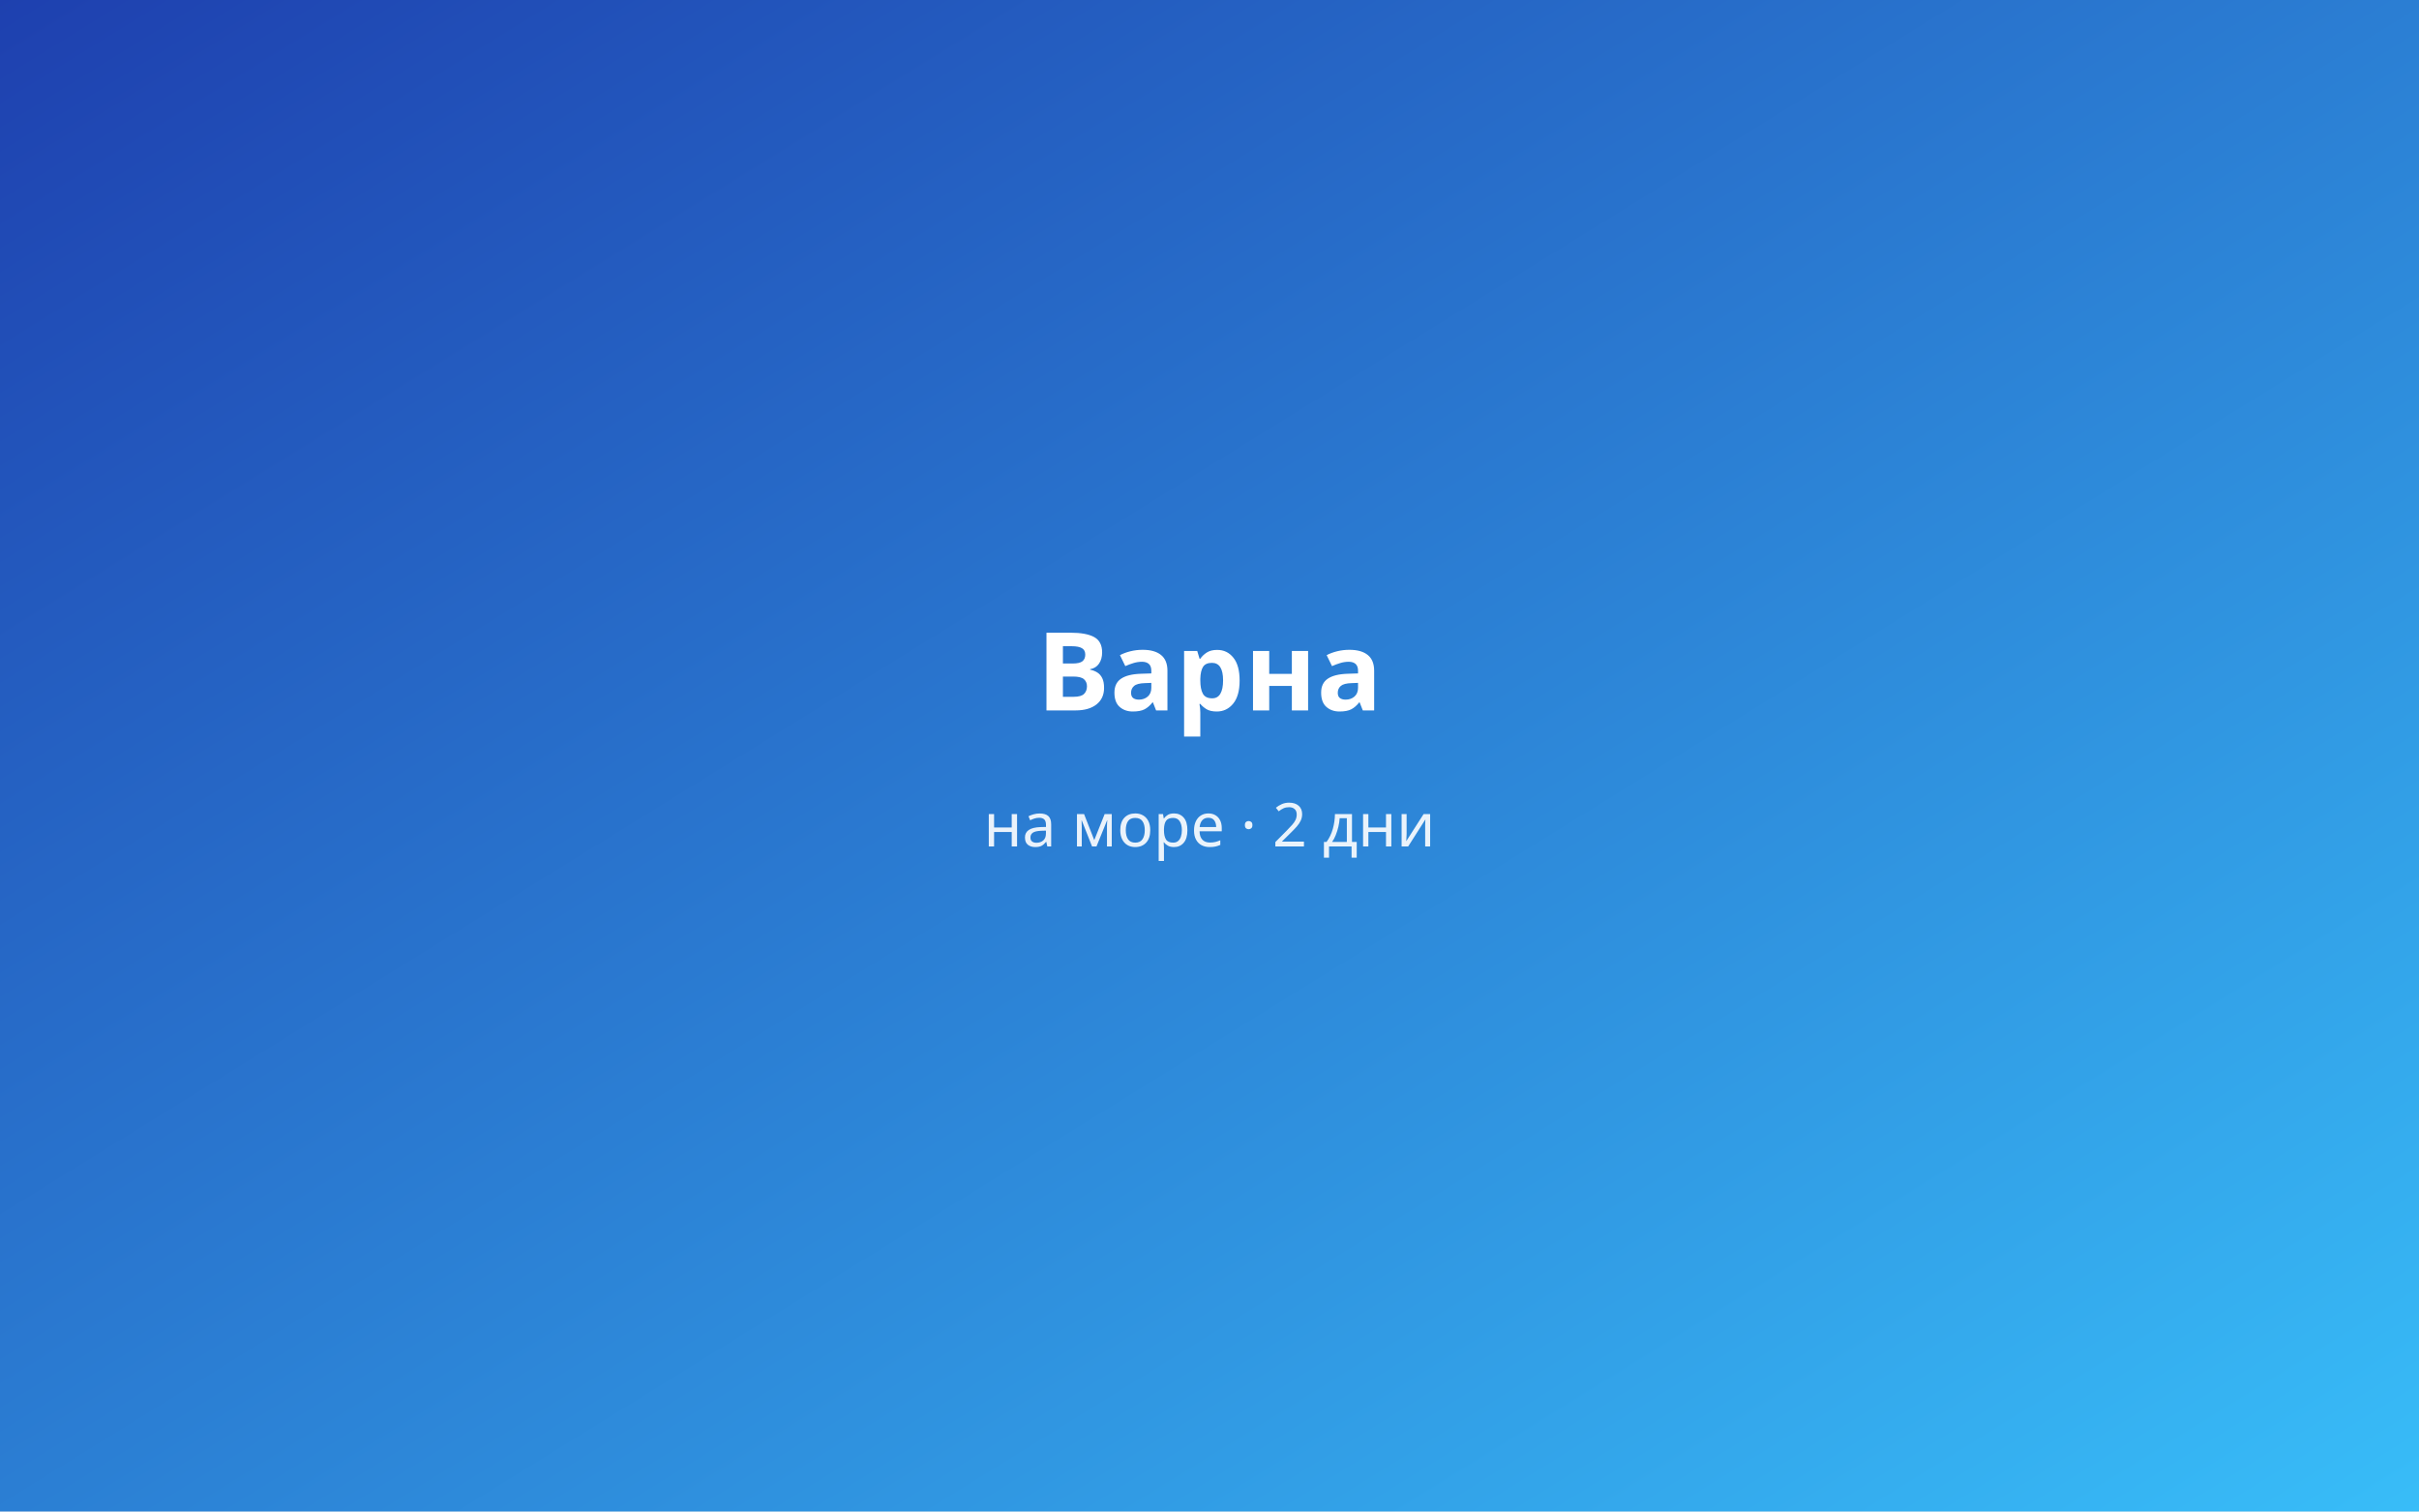
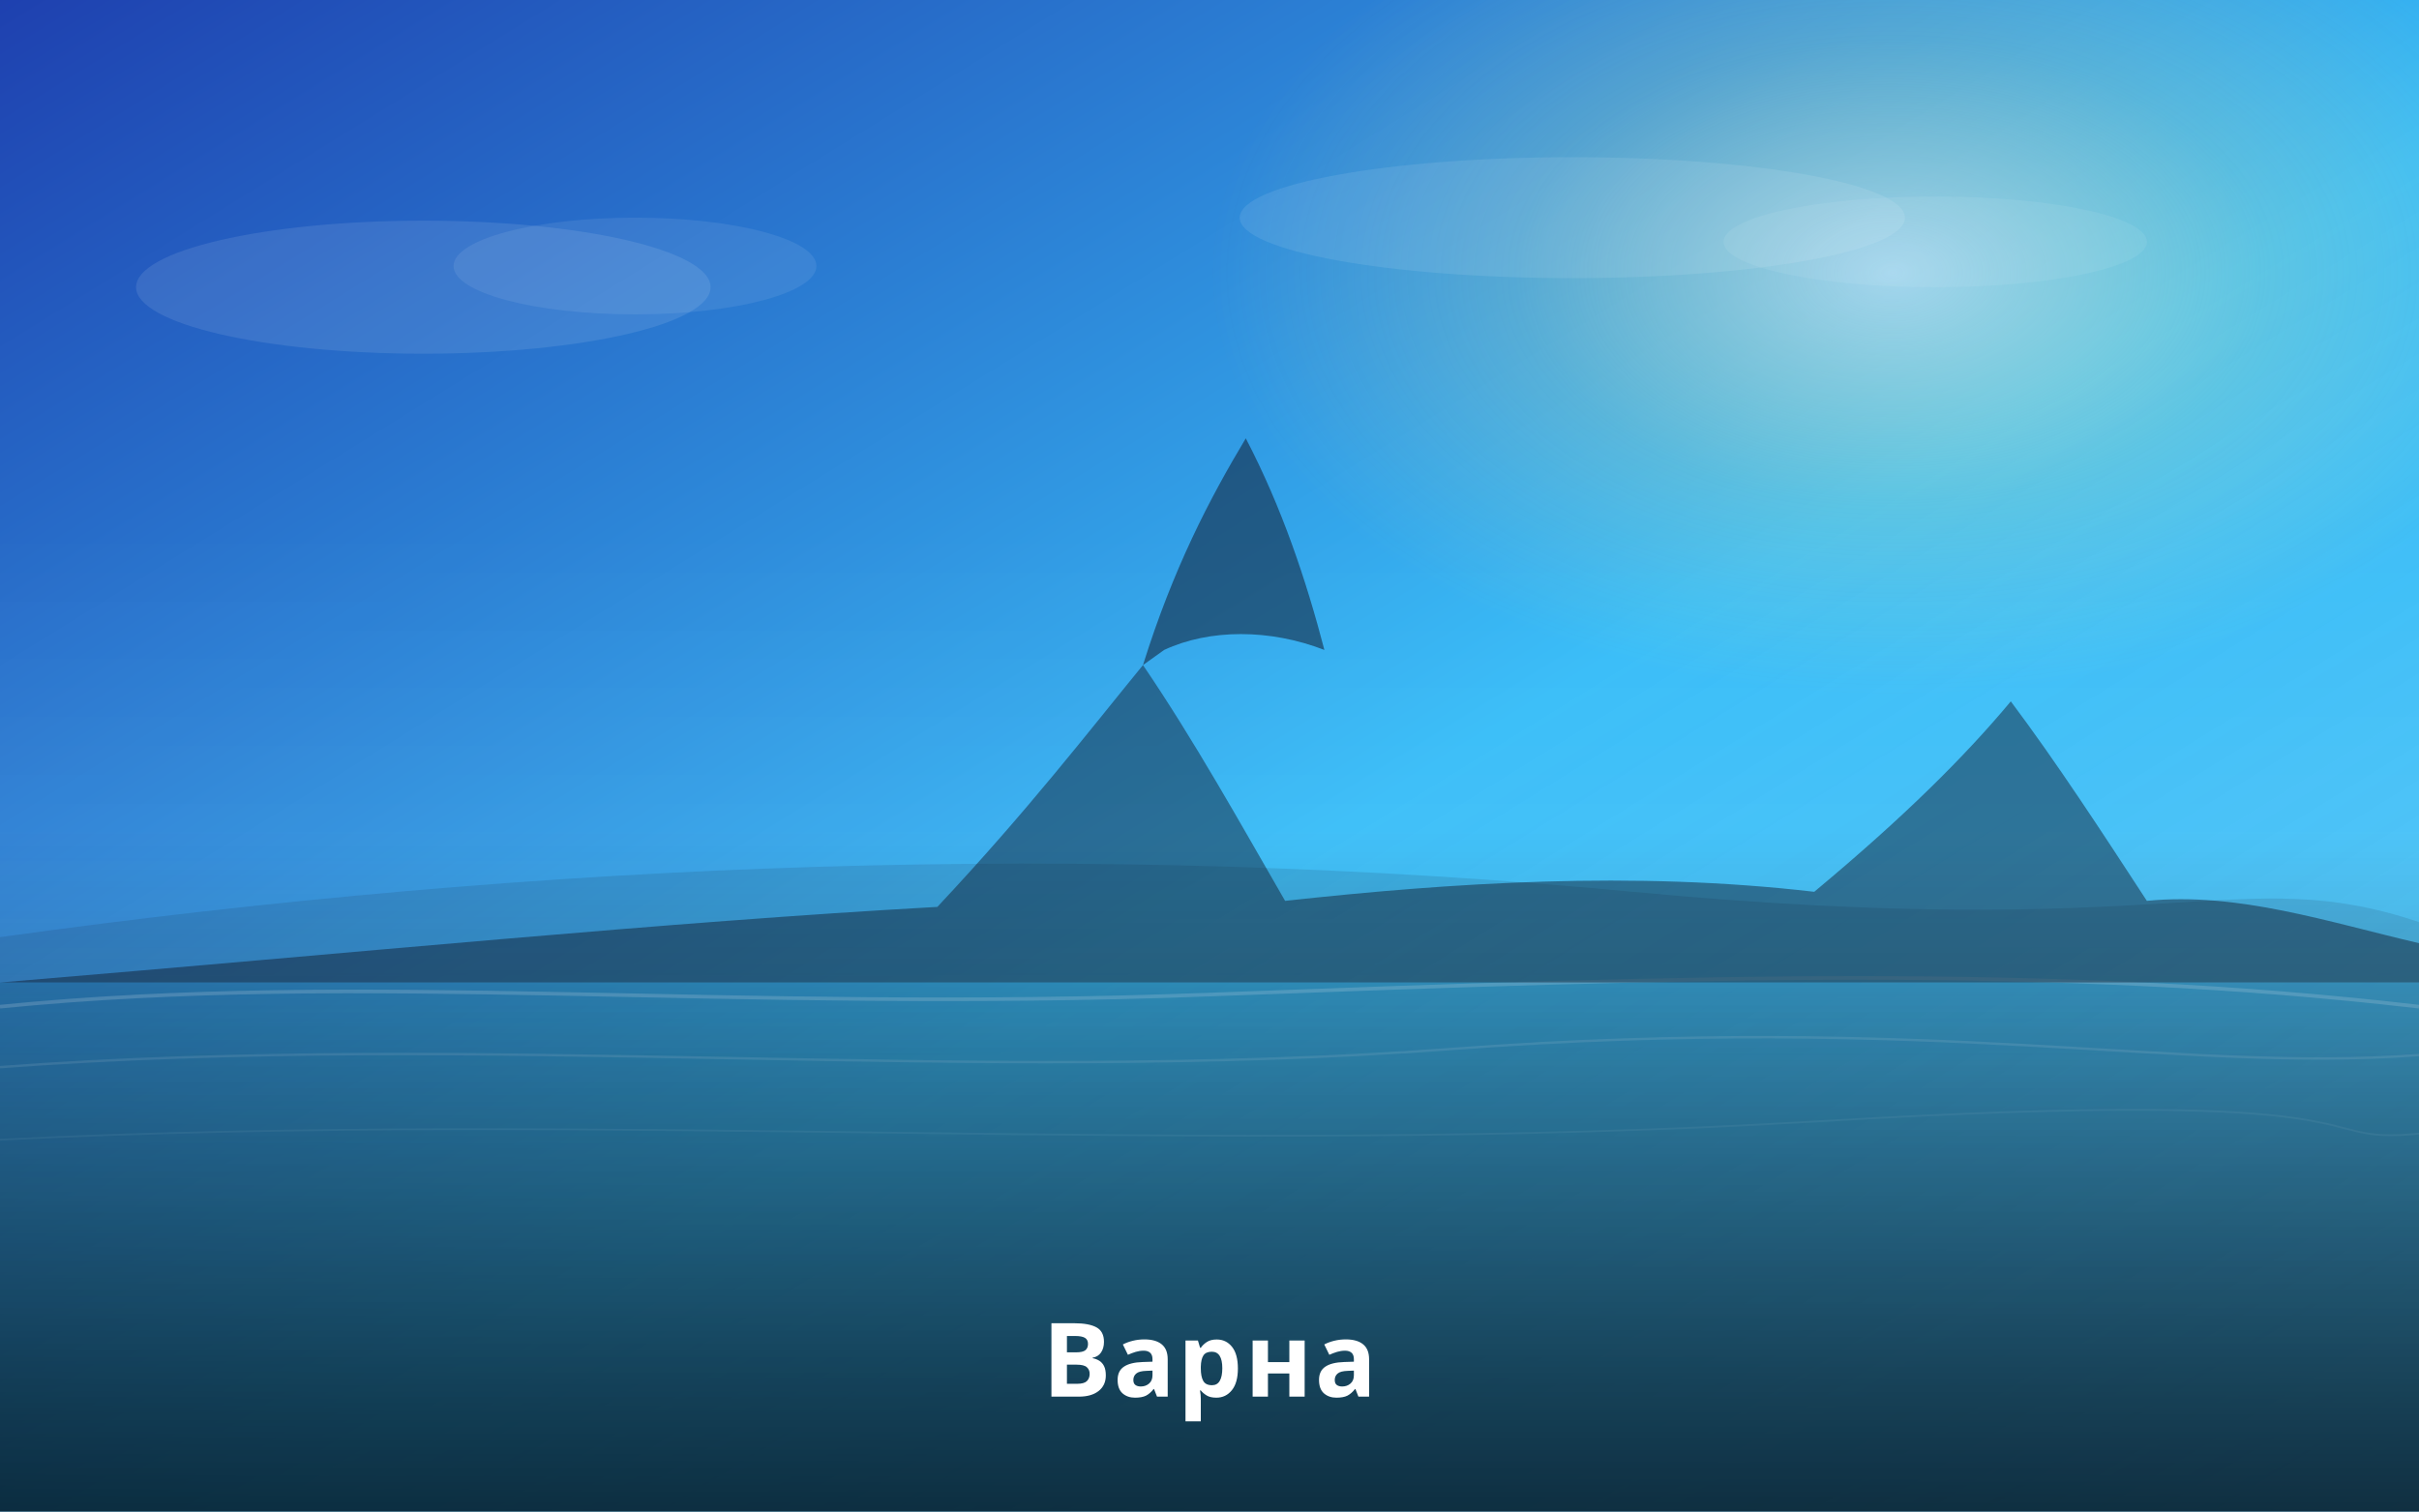
<svg xmlns="http://www.w3.org/2000/svg" viewBox="0 0 800 500" role="img" aria-label="Варна">
  <defs>
-     <linearGradient id="bg" x1="0" y1="0" x2="1" y2="1">
+     <linearGradient id="sky" x1="0" y1="0" x2="1" y2="1">
      <stop offset="0%" stop-color="#1e40af" />
-       <stop offset="100%" stop-color="#38bdf8" />
+       <stop offset="55%" stop-color="#38bdf8" />
+       <stop offset="100%" stop-color="#38bdf8" stop-opacity="0.85" />
    </linearGradient>
+     <linearGradient id="haze" x1="0" y1="0.35" x2="0" y2="1">
+       <stop offset="0%" stop-color="#ffffff" stop-opacity="0" />
+       <stop offset="45%" stop-color="#ffffff" stop-opacity="0.06" />
+       <stop offset="100%" stop-color="#0f172a" stop-opacity="0.22" />
+     </linearGradient>
+     <linearGradient id="sea" x1="0" y1="0" x2="0" y2="1">
+       <stop offset="0%" stop-color="#0c4a6e" stop-opacity="0.35" />
+       <stop offset="100%" stop-color="#082f49" stop-opacity="0.65" />
+     </linearGradient>
+     <linearGradient id="sand" x1="0" y1="0" x2="0" y2="1">
+       <stop offset="0%" stop-color="#fef3c7" stop-opacity="0.25" />
+       <stop offset="100%" stop-color="#d97706" stop-opacity="0.15" />
+     </linearGradient>
+     <linearGradient id="scrim" x1="0" y1="0.55" x2="0" y2="1">
+       <stop offset="0%" stop-color="#000000" stop-opacity="0" />
+       <stop offset="100%" stop-color="#000000" stop-opacity="0.45" />
+     </linearGradient>
+     <radialGradient id="sun" cx="0.78" cy="0.18" r="0.28">
+       <stop offset="0%" stop-color="#fff7ed" stop-opacity="0.55" />
+       <stop offset="55%" stop-color="#fde68a" stop-opacity="0.18" />
+       <stop offset="100%" stop-color="#fde68a" stop-opacity="0" />
+     </radialGradient>
  </defs>
-   <rect width="800" height="500" fill="url(#bg)" />
-   <text x="400" y="235" text-anchor="middle" fill="#ffffff" font-family="system-ui,sans-serif" font-size="36" font-weight="700">Варна</text>
-   <text x="400" y="280" text-anchor="middle" fill="#ffffff" opacity="0.9" font-family="system-ui,sans-serif" font-size="20">на море · 2 дни</text>
+   <rect width="800" height="500" fill="url(#sky)" />
+   <rect width="800" height="500" fill="url(#sun)" />
+   <rect width="800" height="500" fill="url(#haze)" />
+   <ellipse cx="140" cy="95" rx="95" ry="22" fill="#ffffff" opacity="0.1" />
+   <ellipse cx="210" cy="88" rx="60" ry="16" fill="#ffffff" opacity="0.08" />
+   <ellipse cx="520" cy="72" rx="110" ry="20" fill="#ffffff" opacity="0.09" />
+   <ellipse cx="640" cy="80" rx="70" ry="15" fill="#ffffff" opacity="0.07" />
+   <rect x="0" y="325" width="800" height="175" fill="url(#sea)" />
+   <path d="M0 333 C120 321 240 335 400 329 S680 319 800 333" stroke="#e0f2fe" stroke-width="1.2" fill="none" opacity="0.22" />
+   <path d="M0 353 C160 341 320 359 480 347 S720 355 800 349" stroke="#e0f2fe" stroke-width="0.8" fill="none" opacity="0.14" />
+   <path d="M0 377 C200 367 400 383 600 371 S760 379 800 375" stroke="#bae6fd" stroke-width="0.6" fill="none" opacity="0.1" />
+   <path d="M0 310 C180 285 360 278 540 295 S740 285 800 305 L800 325 L0 325 Z" fill="#0f172a" opacity="0.12" />
+   <path d="M0 325 C120 315 220 305 310 300 C340 268 360 242 378 220 C395 245 410 272 425 298 C480 292 540 288 600 295 C630 270 650 250 665 232 C680 252 695 275 710 298 C740 295 770 305 800 312 L800 325 Z" fill="#0f172a" opacity="0.46" />
+   <path d="M378 220 C388 188 400 165 412 145 C424 168 432 192 438 215 C420 208 400 208 385 215 Z" fill="#0f172a" opacity="0.52" />
+   <rect width="800" height="500" fill="url(#scrim)" />
+   <text x="400" y="462" text-anchor="middle" fill="#ffffff" font-family="system-ui,sans-serif" font-size="34" font-weight="600" letter-spacing="0.02em">Варна</text>
</svg>
